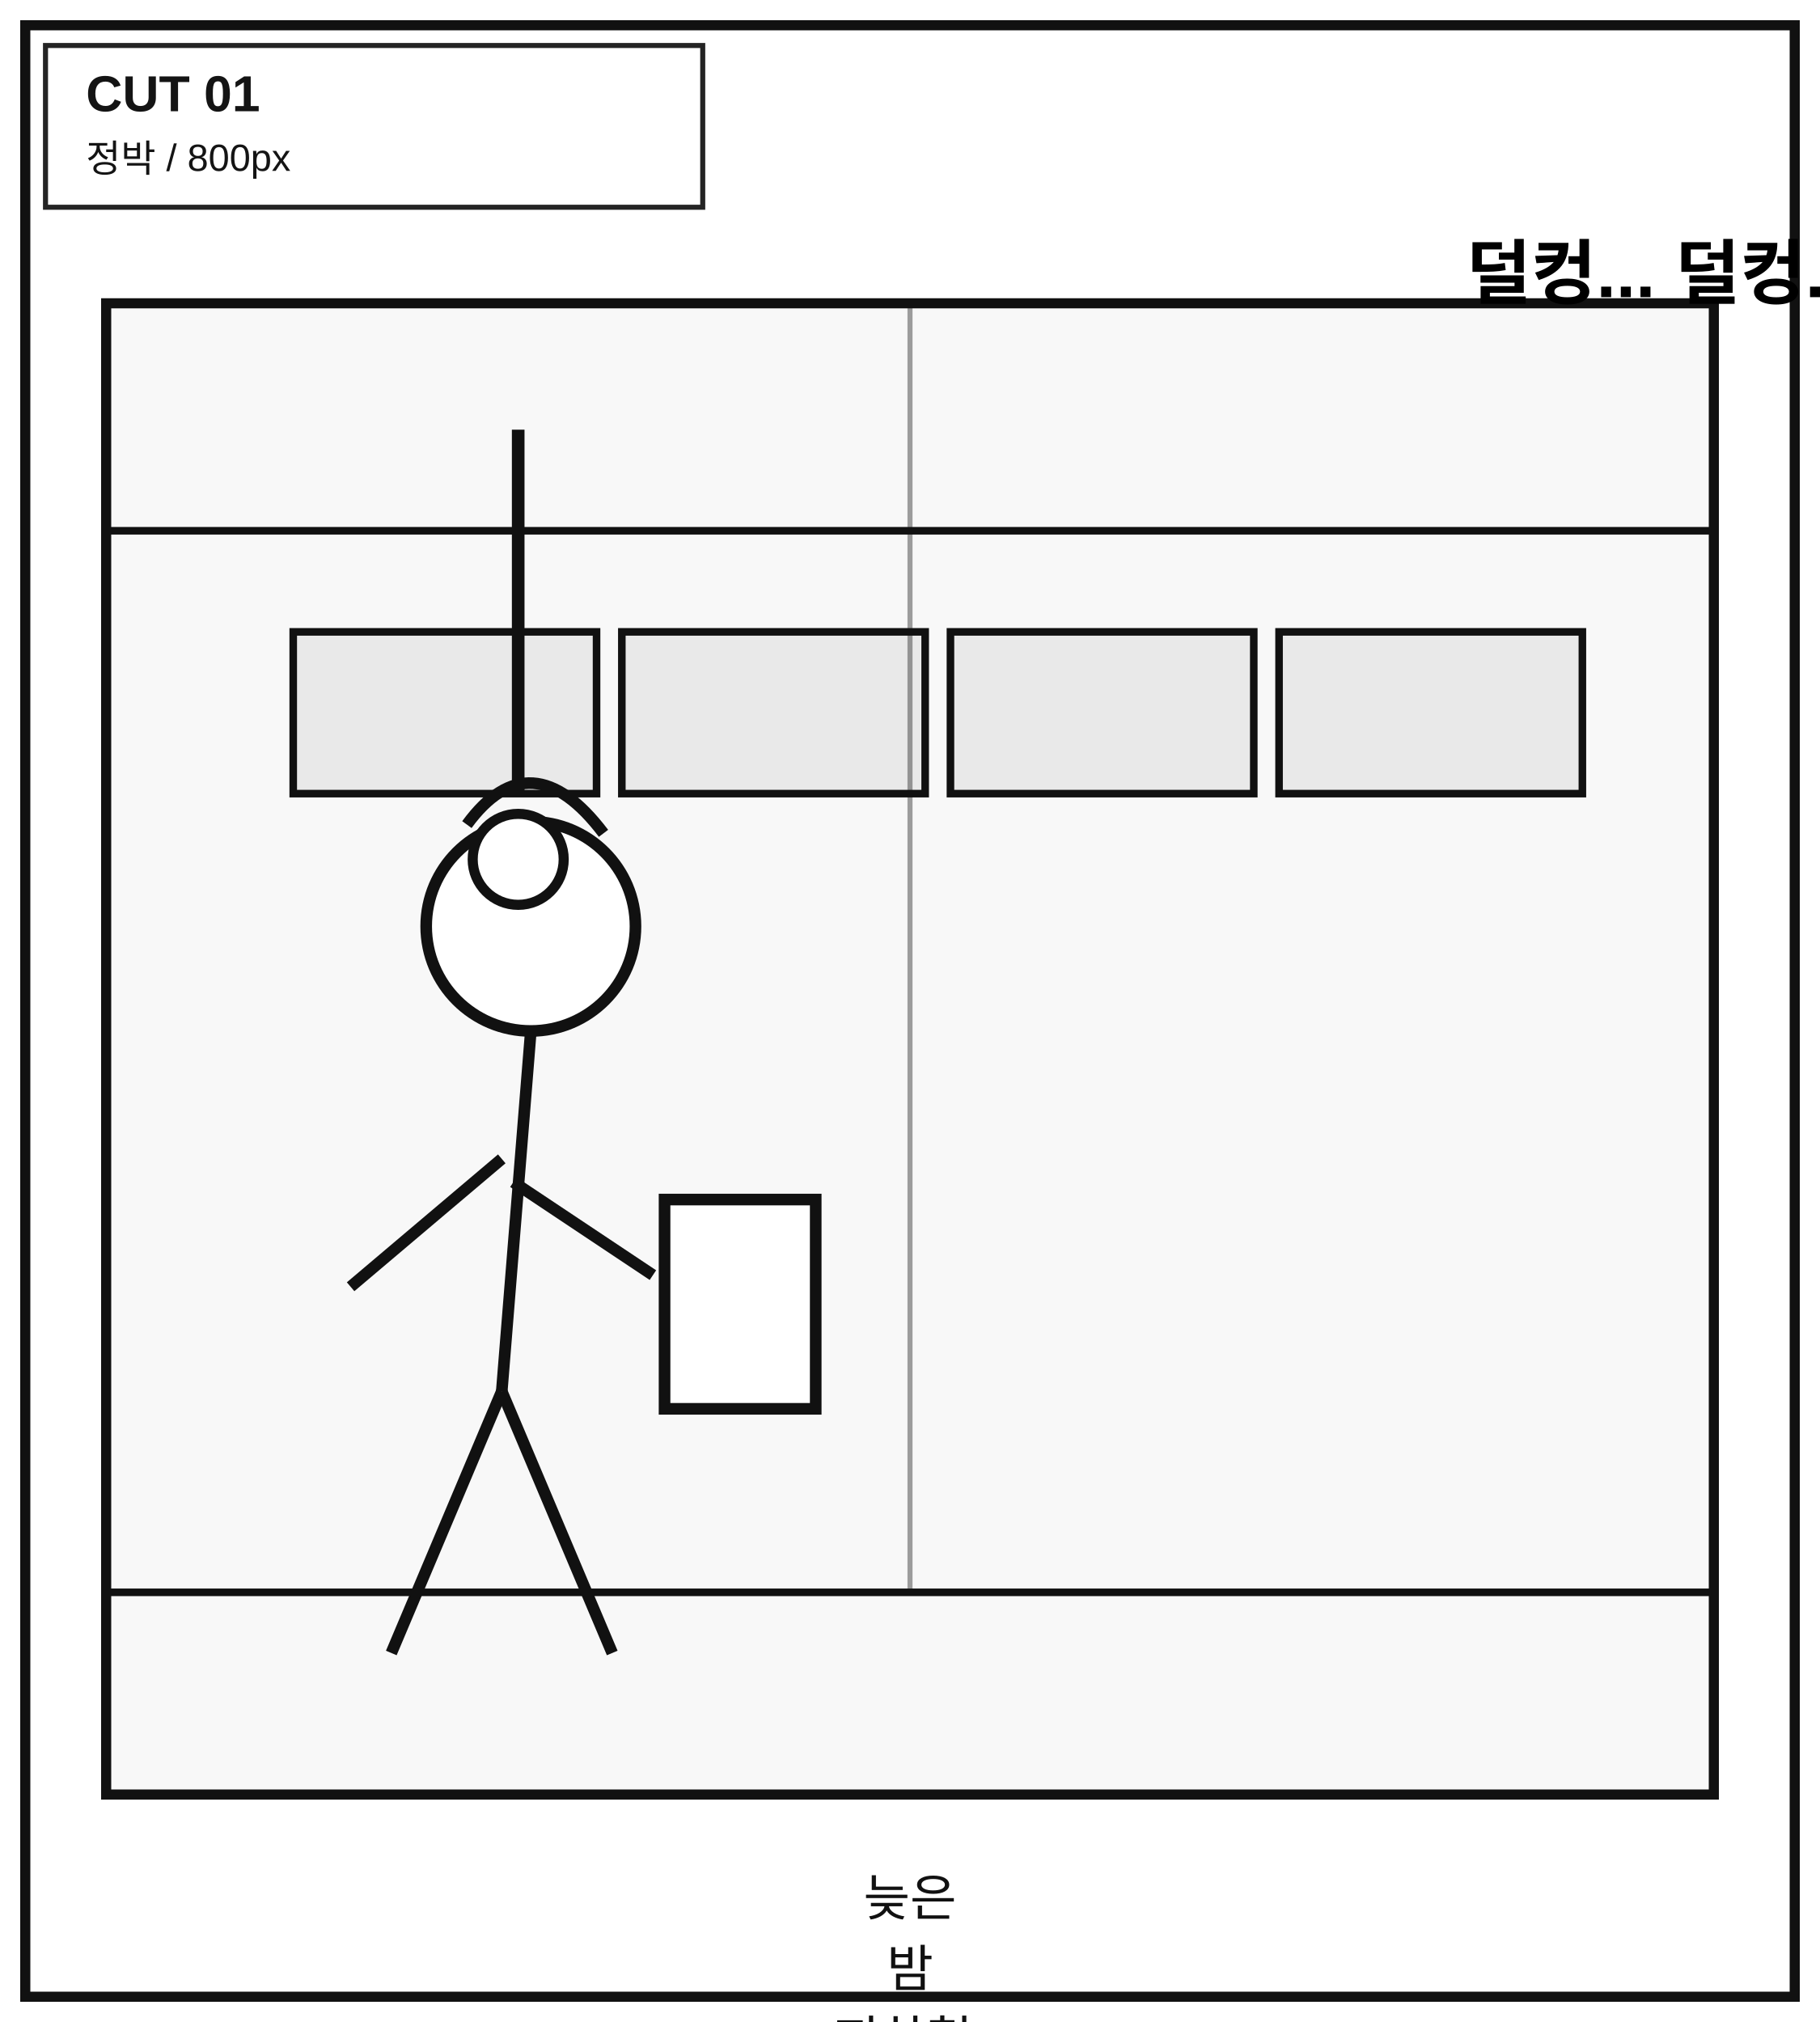
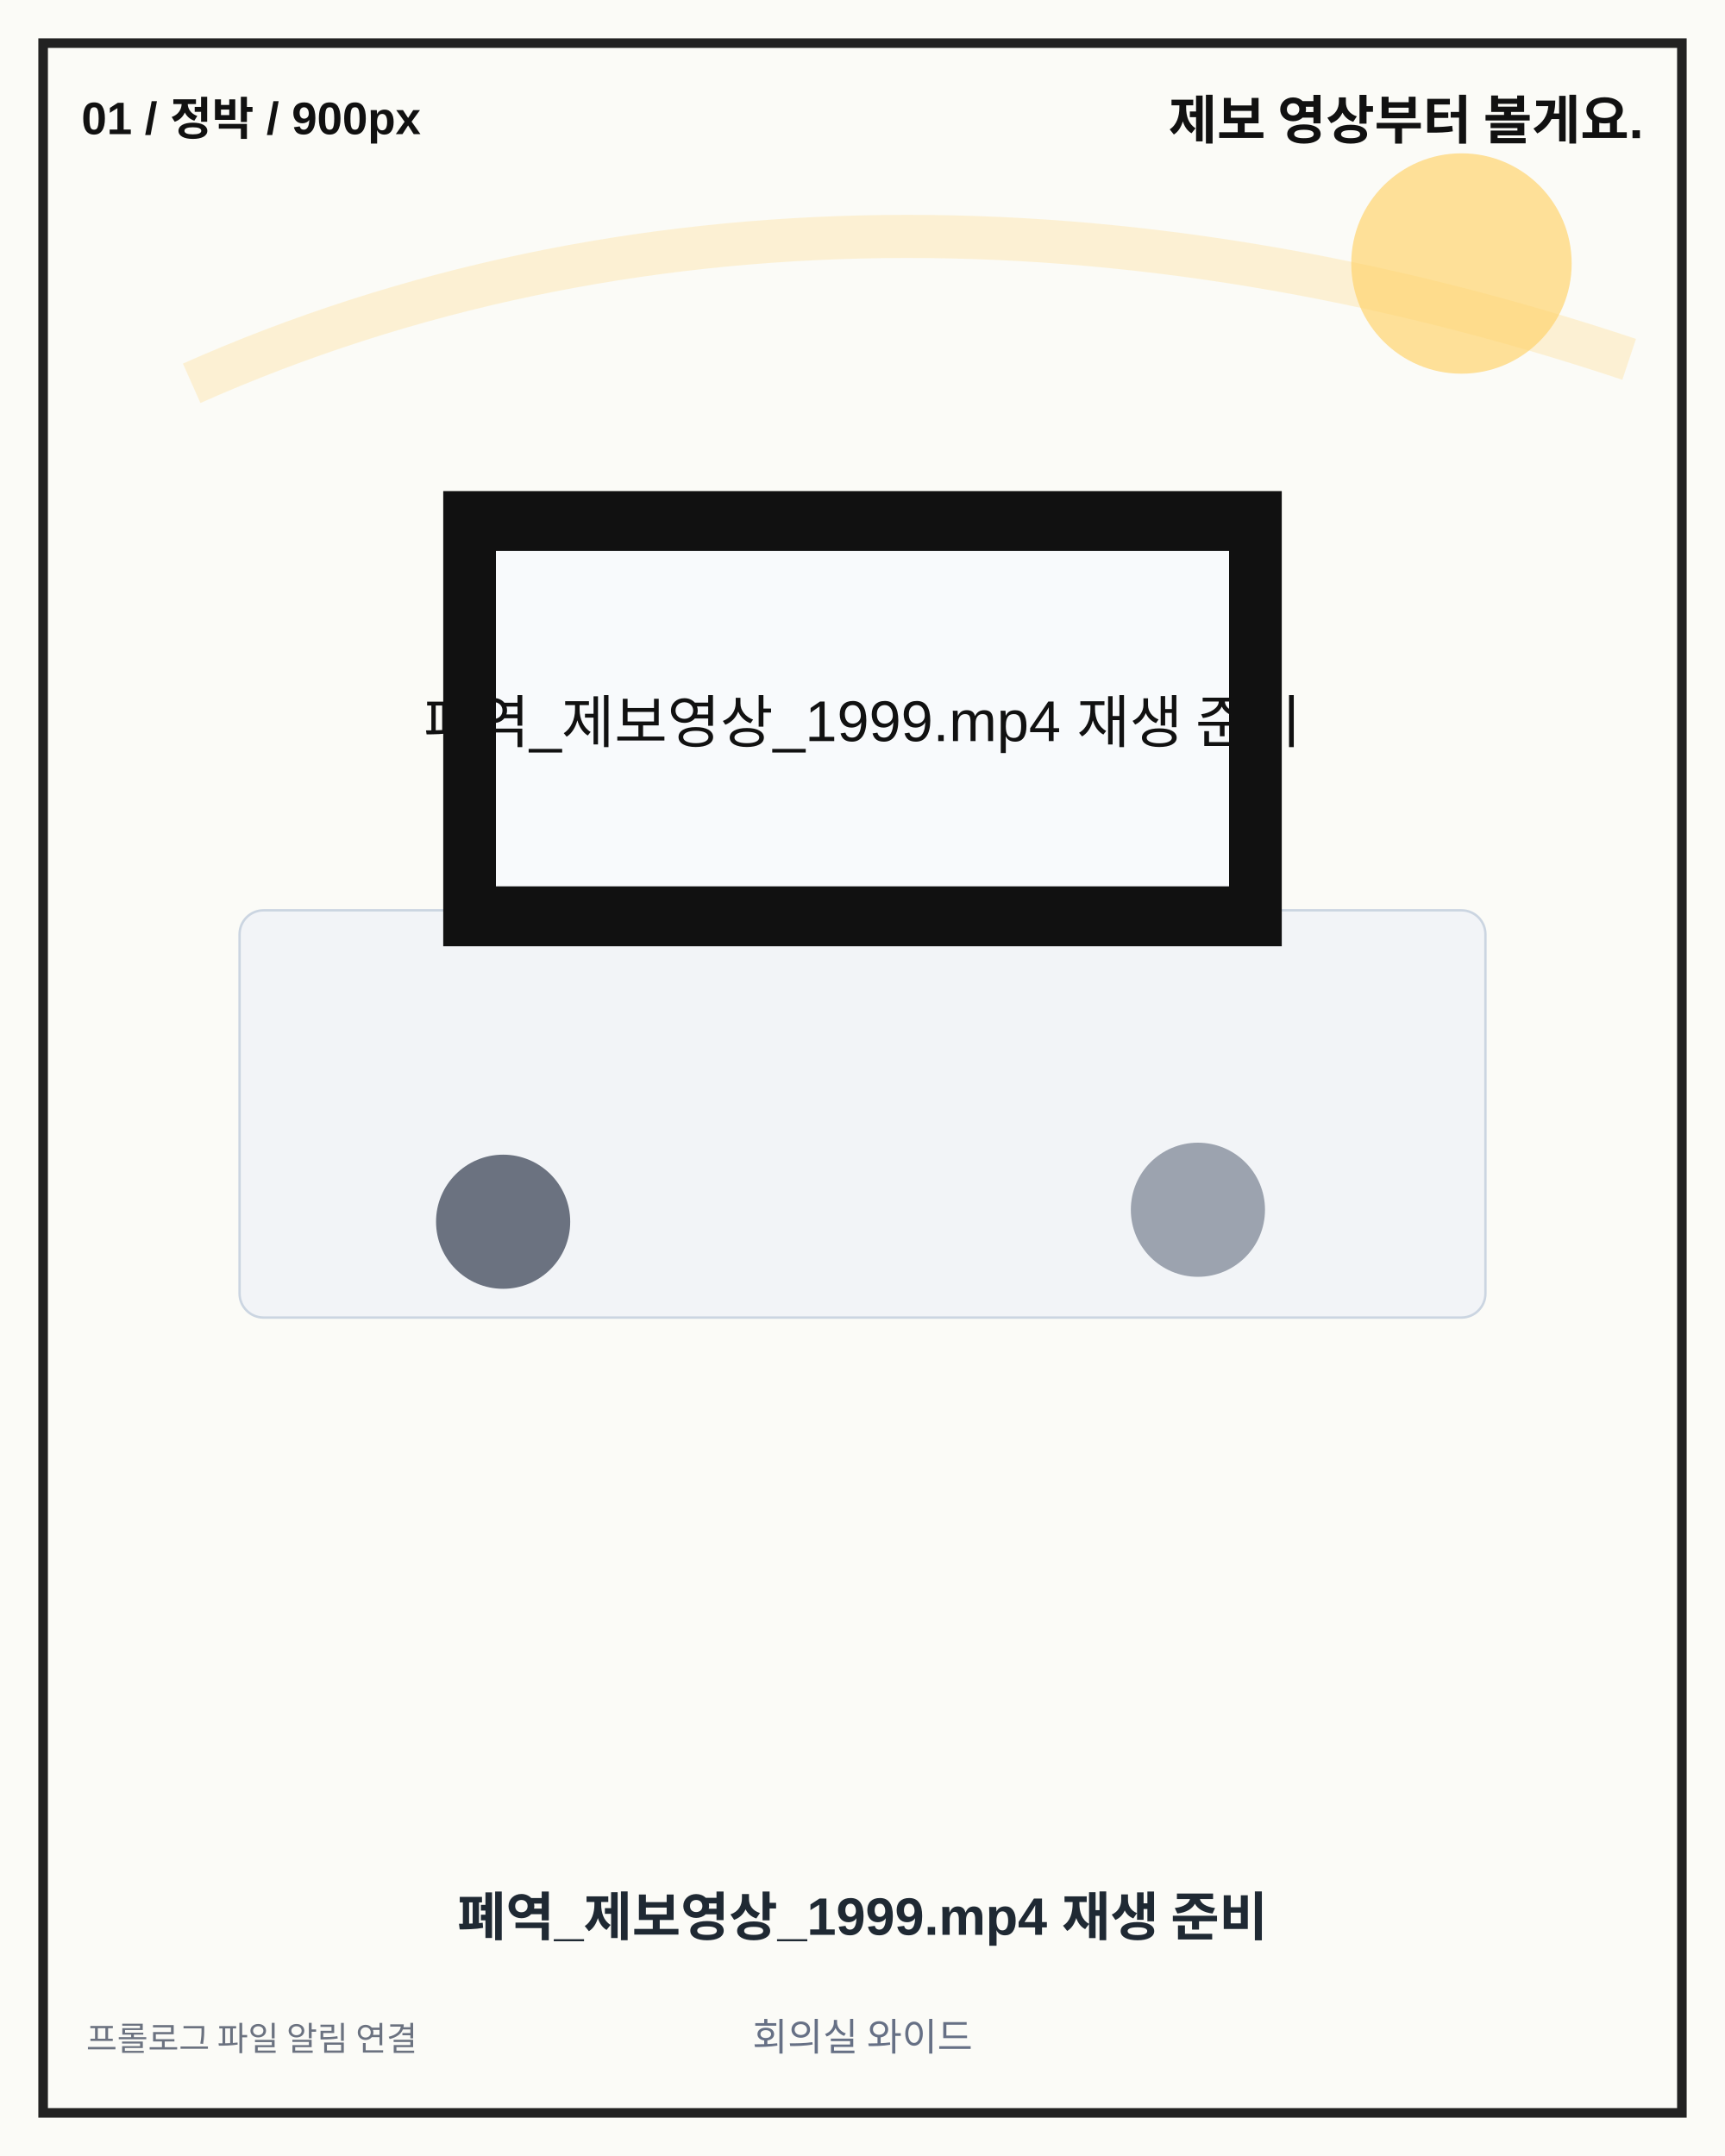
- <svg xmlns="http://www.w3.org/2000/svg" width="720" height="800" viewBox="0 0 720 800">
-   <rect width="720" height="800" fill="#fff" />
-   <rect x="10" y="10" width="700" height="780" fill="none" stroke="#111" stroke-width="4" />
-   <g opacity="0.92">
-     <rect x="18" y="18" width="260" height="64" fill="#fff" stroke="#111" stroke-width="2" />
-     <text x="34" y="44" font-size="20" font-weight="700" font-family="Arial, 'Malgun Gothic', sans-serif">CUT 01</text>
-     <text x="34" y="68" font-size="15" font-family="Arial, 'Malgun Gothic', sans-serif">정박 / 800px</text>
-   </g>
-   <rect x="42" y="120" width="636" height="590" fill="#f8f8f8" stroke="#111" stroke-width="4" />
-   <line x1="42" y1="210" x2="678" y2="210" stroke="#111" stroke-width="3" />
-   <line x1="42" y1="630" x2="678" y2="630" stroke="#111" stroke-width="3" />
-   <rect x="116" y="250" width="120" height="64" fill="#e9e9e9" stroke="#111" stroke-width="3" />
-   <rect x="246" y="250" width="120" height="64" fill="#e9e9e9" stroke="#111" stroke-width="3" />
-   <rect x="376" y="250" width="120" height="64" fill="#e9e9e9" stroke="#111" stroke-width="3" />
-   <rect x="506" y="250" width="120" height="64" fill="#e9e9e9" stroke="#111" stroke-width="3" />
-   <line x1="360" y1="120" x2="360" y2="630" stroke="#111" stroke-width="2" opacity="0.4" />
-   <g transform="translate(210 470) scale(1.15)" stroke="#111" stroke-width="4" fill="none">
-     <circle cx="0" cy="-90" r="36" fill="#fff" />
-     <path d="M-22 -125 Q0 -155 25 -122" />
-     <line x1="0" y1="-54" x2="-10" y2="70" />
-     <line x1="-10" y1="-10" x2="-62" y2="34" />
-     <line x1="-6" y1="-2" x2="42" y2="30" />
-     <line x1="-10" y1="70" x2="-48" y2="160" />
-     <line x1="-10" y1="70" x2="28" y2="160" />
-     <rect x="46" y="4" width="52" height="72" fill="#fff" />
-   </g>
-   <path d="M205 170 L205 315" stroke="#111" stroke-width="5" />
-   <circle cx="205" cy="340" r="18" fill="#fff" stroke="#111" stroke-width="4" />
-   <text x="580" y="118" font-size="28" font-weight="700" font-family="Arial, 'Malgun Gothic', sans-serif">덜컹... 덜컹...</text>
-   <text x="360" y="758" font-size="20" text-anchor="middle" fill="#111" font-family="Arial, 'Malgun Gothic', sans-serif">늦은</text>
-   <text x="360" y="786" font-size="20" text-anchor="middle" fill="#111" font-family="Arial, 'Malgun Gothic', sans-serif">밤</text>
-   <text x="360" y="814" font-size="20" text-anchor="middle" fill="#111" font-family="Arial, 'Malgun Gothic', sans-serif">지하철,</text>
-   <text x="360" y="842" font-size="20" text-anchor="middle" fill="#111" font-family="Arial, 'Malgun Gothic', sans-serif">서윤</text>
-   <text x="360" y="870" font-size="20" text-anchor="middle" fill="#111" font-family="Arial, 'Malgun Gothic', sans-serif">전신</text>
+ <svg xmlns="http://www.w3.org/2000/svg" width="720" height="900" viewBox="0 0 720 900">
+   <rect x="0" y="0" width="720" height="900" fill="#fbfbf7" />
+   <rect x="18" y="18" width="684" height="864" fill="none" stroke="#222" stroke-width="4" />
+   <text x="34" y="56" font-size="19" font-weight="700" fill="#111" font-family="Arial, 'Malgun Gothic', sans-serif">01 / 정박 / 900px</text>
+   <text x="360" y="808" font-size="22" text-anchor="middle" fill="#1f2933" font-family="Arial, 'Malgun Gothic', sans-serif" font-weight="700">폐역_제보영상_1999.mp4 재생 준비</text>
+   <text x="360" y="856" font-size="16" text-anchor="middle" fill="#667085" font-family="Arial, 'Malgun Gothic', sans-serif">회의실 와이드</text>
+   <text x="686" y="58" font-size="22" text-anchor="end" font-weight="700" fill="#111" font-family="Arial, 'Malgun Gothic', sans-serif">제보 영상부터 볼게요.</text>
+   <text x="36" y="856" font-size="14" text-anchor="start" fill="#6b7280" font-family="Arial, 'Malgun Gothic', sans-serif">프롤로그 파일 알림 연결</text>
+   <circle cx="610" cy="110" r="46" fill="#ffd166" opacity=".65" />
+   <path d="M80 160 C260 80 470 80 680 150" stroke="#ffd166" stroke-width="18" opacity=".25" fill="none" />
+   <rect x="100" y="380" width="520" height="170" rx="10" fill="#f2f4f7" stroke="#cbd5e1" />
+   <rect x="185" y="205" width="350" height="190" fill="#111" />
+   <rect x="207" y="230" width="306" height="140" fill="#f8fafc" />
+   <text x="360" y="310" font-size="24" text-anchor="middle" fill="#111" font-family="Arial, 'Malgun Gothic', sans-serif">폐역_제보영상_1999.mp4 재생 준비</text>
+   <circle cx="210" cy="510" r="28" fill="#6b7280" />
+   <circle cx="500" cy="505" r="28" fill="#9ca3af" />
</svg>
